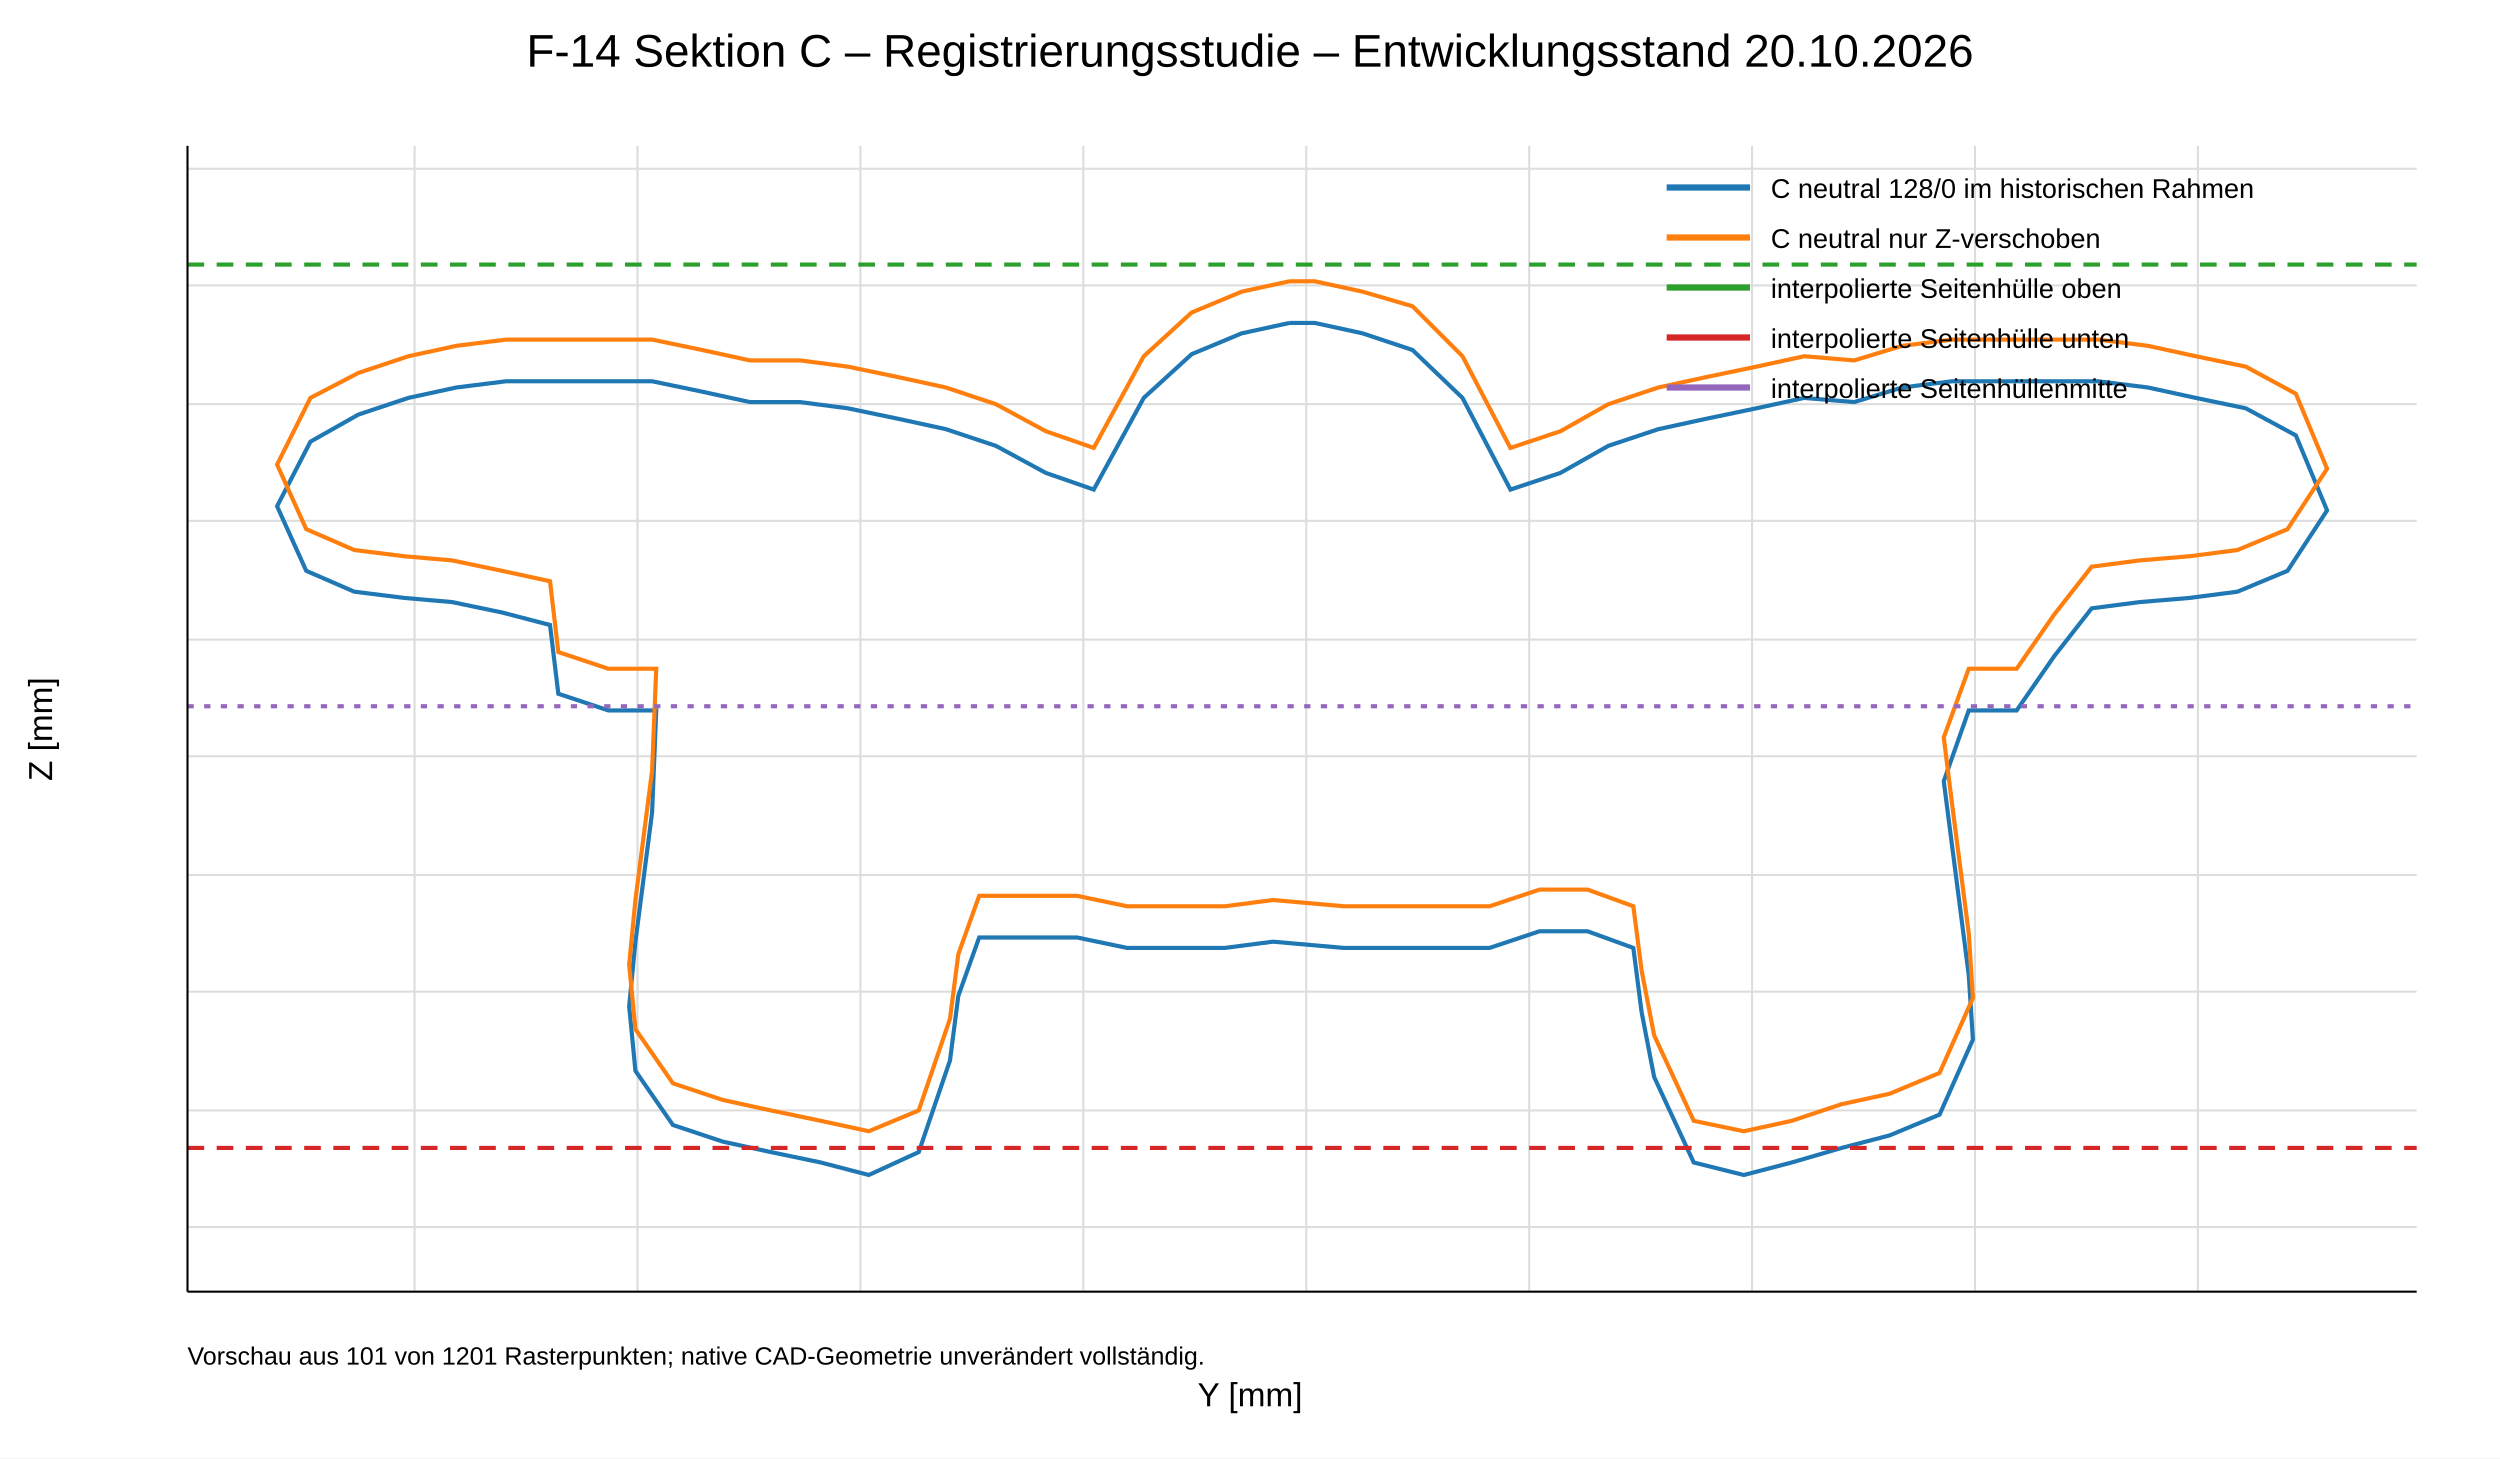
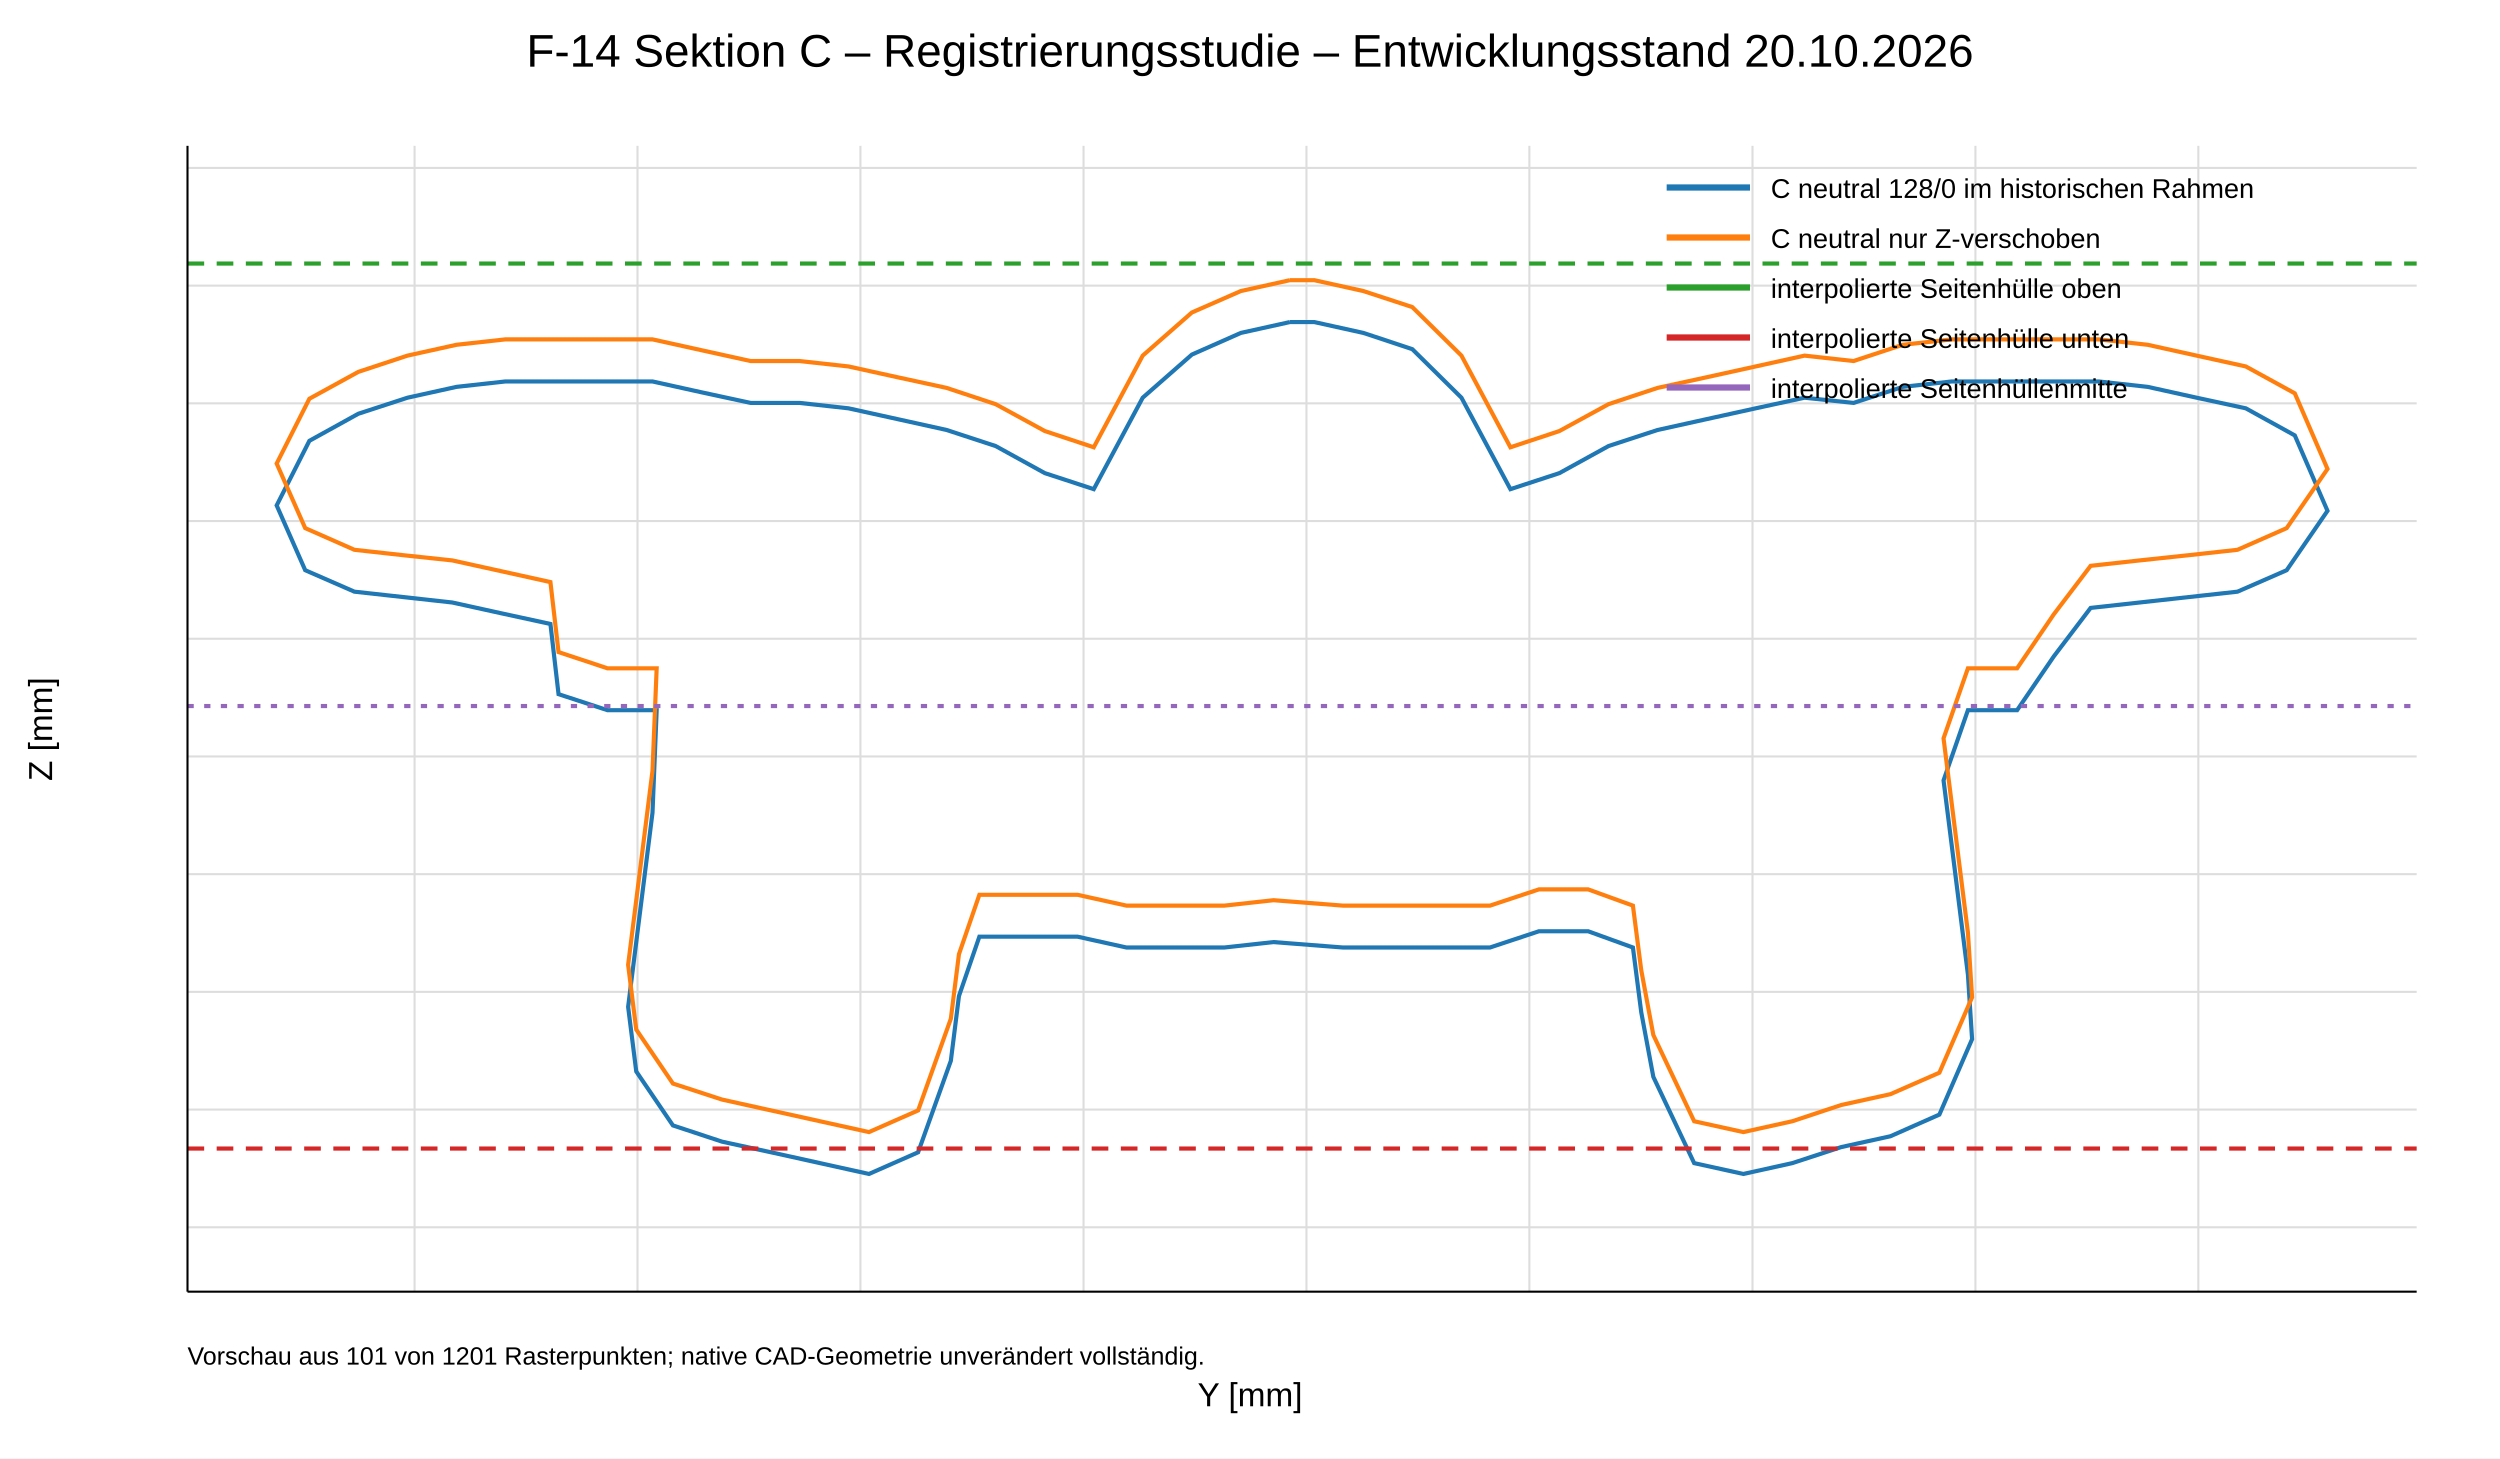
<svg xmlns="http://www.w3.org/2000/svg" width="1200" height="700" viewBox="0 0 1200 700">
  <rect width="100%" height="100%" fill="white" />
-   <text x="600" y="32" text-anchor="middle" font-family="Arial" font-size="22">F-14 Sektion C – Registrierungsstudie – Entwicklungsstand 20.10.2026</text>
-   <g stroke="#dddddd" stroke-width="1">
-     <line x1="199" y1="620" x2="199" y2="70" />
-     <line x1="306" y1="620" x2="306" y2="70" />
-     <line x1="413" y1="620" x2="413" y2="70" />
-     <line x1="520" y1="620" x2="520" y2="70" />
-     <line x1="627" y1="620" x2="627" y2="70" />
-     <line x1="734" y1="620" x2="734" y2="70" />
-     <line x1="841" y1="620" x2="841" y2="70" />
-     <line x1="948" y1="620" x2="948" y2="70" />
-     <line x1="1055" y1="620" x2="1055" y2="70" />
-     <line x1="90" y1="589" x2="1160" y2="589" />
-     <line x1="90" y1="533" x2="1160" y2="533" />
-     <line x1="90" y1="476" x2="1160" y2="476" />
-     <line x1="90" y1="420" x2="1160" y2="420" />
-     <line x1="90" y1="363" x2="1160" y2="363" />
-     <line x1="90" y1="307" x2="1160" y2="307" />
-     <line x1="90" y1="250" x2="1160" y2="250" />
-     <line x1="90" y1="194" x2="1160" y2="194" />
-     <line x1="90" y1="137" x2="1160" y2="137" />
-     <line x1="90" y1="81" x2="1160" y2="81" />
-   </g>
-   <polyline points="619,155 596,160 572,170 549,191 525,235 502,227 478,214 454,206 431,201 407,196 384,193 360,193 337,188 313,183 290,183 266,183 243,183 219,186 196,191 172,199 149,212 133,243 147,274 170,284 194,287 217,289 241,294 264,300 268,333 292,341 315,341 313,390 309,421 305,452 302,483 305,514 323,540 347,548 370,553 394,558 417,564 441,553 456,509 460,478 470,450 494,450 517,450 541,455 564,455 588,455 611,452 645,455 668,455 692,455 715,455 739,447 762,447 784,455 788,486 794,517 813,558 837,564 860,558 884,551 907,545 931,535 947,499 945,468 941,437 937,406 933,375 945,341 968,341 986,315 1004,292 1027,289 1051,287 1074,284 1098,274 1117,245 1102,209 1078,196 1054,191 1031,186 1007,183 984,183 960,183 937,183 913,186 890,193 866,191 843,196 819,201 796,206 772,214 749,227 725,235 702,191 678,168 654,160 631,155 619,155" fill="none" stroke="#1f77b4" stroke-width="2" />
-   <polyline points="619,135 596,140 572,150 549,171 525,215 502,207 478,194 454,186 431,181 407,176 384,173 360,173 337,168 313,163 290,163 266,163 243,163 219,166 196,171 172,179 149,191 133,223 147,254 170,264 194,267 217,269 241,274 264,279 268,313 292,321 315,321 313,370 309,401 305,432 302,463 305,494 323,520 347,528 370,533 394,538 417,543 441,533 456,489 460,458 470,430 494,430 517,430 541,435 564,435 588,435 611,432 645,435 668,435 692,435 715,435 739,427 762,427 784,435 788,466 794,497 813,538 837,543 860,538 884,530 907,525 931,515 947,479 945,448 941,417 937,386 933,354 945,321 968,321 986,295 1004,272 1027,269 1051,267 1074,264 1098,254 1117,225 1102,189 1078,176 1054,171 1031,166 1007,163 984,163 960,163 937,163 913,166 890,173 866,171 843,176 819,181 796,186 772,194 749,207 725,215 702,171 678,147 654,140 631,135 619,135" fill="none" stroke="#ff7f0e" stroke-width="2" />
-   <line x1="90" y1="127" x2="1160" y2="127" stroke="#2ca02c" stroke-width="2" stroke-dasharray="8,6" />
-   <line x1="90" y1="551" x2="1160" y2="551" stroke="#d62728" stroke-width="2" stroke-dasharray="8,6" />
-   <line x1="90" y1="339" x2="1160" y2="339" stroke="#9467bd" stroke-width="2" stroke-dasharray="3,5" />
+   <text x="600.0" y="32" text-anchor="middle" font-family="Arial" font-size="22">F-14 Sektion C – Registrierungsstudie – Entwicklungsstand 20.10.2026</text>
+   <line x1="199.0" y1="620.0" x2="199.0" y2="70.0" stroke="#dddddd" stroke-width="1" />
+   <line x1="306.0" y1="620.0" x2="306.0" y2="70.0" stroke="#dddddd" stroke-width="1" />
+   <line x1="413.0" y1="620.0" x2="413.0" y2="70.0" stroke="#dddddd" stroke-width="1" />
+   <line x1="520.1" y1="620.0" x2="520.1" y2="70.0" stroke="#dddddd" stroke-width="1" />
+   <line x1="627.1" y1="620.0" x2="627.1" y2="70.0" stroke="#dddddd" stroke-width="1" />
+   <line x1="734.1" y1="620.0" x2="734.1" y2="70.0" stroke="#dddddd" stroke-width="1" />
+   <line x1="841.2" y1="620.0" x2="841.2" y2="70.0" stroke="#dddddd" stroke-width="1" />
+   <line x1="948.2" y1="620.0" x2="948.2" y2="70.0" stroke="#dddddd" stroke-width="1" />
+   <line x1="1055.2" y1="620.0" x2="1055.2" y2="70.0" stroke="#dddddd" stroke-width="1" />
+   <line x1="90.0" y1="589.1" x2="1160.0" y2="589.1" stroke="#dddddd" stroke-width="1" />
+   <line x1="90.0" y1="532.6" x2="1160.0" y2="532.6" stroke="#dddddd" stroke-width="1" />
+   <line x1="90.0" y1="476.1" x2="1160.0" y2="476.1" stroke="#dddddd" stroke-width="1" />
+   <line x1="90.0" y1="419.6" x2="1160.0" y2="419.6" stroke="#dddddd" stroke-width="1" />
+   <line x1="90.0" y1="363.1" x2="1160.0" y2="363.1" stroke="#dddddd" stroke-width="1" />
+   <line x1="90.0" y1="306.6" x2="1160.0" y2="306.6" stroke="#dddddd" stroke-width="1" />
+   <line x1="90.0" y1="250.1" x2="1160.0" y2="250.1" stroke="#dddddd" stroke-width="1" />
+   <line x1="90.0" y1="193.6" x2="1160.0" y2="193.6" stroke="#dddddd" stroke-width="1" />
+   <line x1="90.0" y1="137.1" x2="1160.0" y2="137.1" stroke="#dddddd" stroke-width="1" />
+   <line x1="90.0" y1="80.6" x2="1160.0" y2="80.6" stroke="#dddddd" stroke-width="1" />
+   <polyline points="619.1,154.6 595.6,159.8 572.1,170.2 548.5,190.9 525.0,234.8 501.5,227.1 477.9,214.1 454.4,206.4 430.9,201.2 407.3,196.0 383.8,193.4 360.3,193.4 336.7,188.3 313.2,183.1 289.7,183.1 266.2,183.1 242.6,183.1 219.1,185.7 195.6,190.9 172.0,198.6 148.5,211.6 132.8,242.6 146.5,273.7 170.1,284.0 193.6,286.6 217.1,289.2 240.7,294.4 264.2,299.5 268.1,333.2 291.6,340.9 315.2,340.9 313.2,390.1 309.3,421.2 305.4,452.2 301.5,483.3 305.4,514.3 323.0,540.2 346.6,548.0 370.1,553.1 393.6,558.3 417.1,563.5 440.7,553.1 456.4,509.2 460.3,478.1 470.1,449.6 493.6,449.6 517.2,449.6 540.7,454.8 564.2,454.8 587.7,454.8 611.3,452.2 644.6,454.8 668.1,454.8 691.7,454.8 715.2,454.8 738.7,447.0 762.3,447.0 783.8,454.8 787.8,485.9 793.6,516.9 813.2,558.3 836.8,563.5 860.3,558.3 883.8,550.6 907.4,545.4 930.9,535.0 946.6,498.8 944.6,467.8 940.7,436.7 936.8,405.6 932.9,374.6 944.6,340.9 968.2,340.9 985.8,315.1 1003.5,291.8 1027.0,289.2 1050.5,286.6 1074.0,284.0 1097.6,273.7 1117.2,245.2 1101.5,209.0 1078.0,196.0 1054.4,190.9 1030.9,185.7 1007.4,183.1 983.8,183.1 960.3,183.1 936.8,183.1 913.3,185.7 889.7,193.4 866.2,190.9 842.7,196.0 819.1,201.2 795.6,206.4 772.1,214.1 748.5,227.1 725.0,234.8 701.5,190.9 677.9,167.6 654.4,159.8 630.9,154.6 619.1,154.6" fill="none" stroke="#1f77b4" stroke-width="2" />
+   <polyline points="619.1,134.5 595.6,139.7 572.1,150.0 548.5,170.7 525.0,214.7 501.5,206.9 477.9,194.0 454.4,186.2 430.9,181.1 407.3,175.9 383.8,173.3 360.3,173.3 336.7,168.1 313.2,162.9 289.7,162.9 266.2,162.9 242.6,162.9 219.1,165.5 195.6,170.7 172.0,178.5 148.5,191.4 132.8,222.5 146.5,253.5 170.1,263.9 193.6,266.5 217.1,269.0 240.7,274.2 264.2,279.4 268.1,313.0 291.6,320.8 315.2,320.8 313.2,370.0 309.3,401.0 305.4,432.1 301.5,463.1 305.4,494.2 323.0,520.1 346.6,527.8 370.1,533.0 393.6,538.2 417.1,543.4 440.7,533.0 456.4,489.0 460.3,458.0 470.1,429.5 493.6,429.5 517.2,429.5 540.7,434.7 564.2,434.7 587.7,434.7 611.3,432.1 644.6,434.7 668.1,434.7 691.7,434.7 715.2,434.7 738.7,426.9 762.3,426.9 783.8,434.7 787.8,465.7 793.6,496.8 813.2,538.2 836.8,543.4 860.3,538.2 883.8,530.4 907.4,525.2 930.9,514.9 946.6,478.7 944.6,447.6 940.7,416.6 936.8,385.5 932.9,354.4 944.6,320.8 968.2,320.8 985.8,294.9 1003.5,271.6 1027.0,269.0 1050.5,266.5 1074.0,263.9 1097.6,253.5 1117.2,225.1 1101.5,188.8 1078.0,175.9 1054.4,170.7 1030.9,165.5 1007.4,162.9 983.8,162.9 960.3,162.9 936.8,162.9 913.3,165.5 889.7,173.3 866.2,170.7 842.7,175.9 819.1,181.1 795.6,186.2 772.1,194.0 748.5,206.9 725.0,214.7 701.5,170.7 677.9,147.4 654.4,139.7 630.9,134.5 619.1,134.5" fill="none" stroke="#ff7f0e" stroke-width="2" />
+   <line x1="90.0" y1="126.5" x2="1160.0" y2="126.5" stroke="#2ca02c" stroke-width="2" stroke-dasharray="8,6" />
+   <line x1="90.0" y1="551.3" x2="1160.0" y2="551.3" stroke="#d62728" stroke-width="2" stroke-dasharray="8,6" />
+   <line x1="90.0" y1="338.9" x2="1160.0" y2="338.9" stroke="#9467bd" stroke-width="2" stroke-dasharray="3,5" />
  <line x1="90" y1="620" x2="1160" y2="620" stroke="black" />
  <line x1="90" y1="70" x2="90" y2="620" stroke="black" />
-   <text x="600" y="675" text-anchor="middle" font-family="Arial" font-size="16">Y [mm]</text>
-   <text x="25" y="350" transform="rotate(-90 25 350)" text-anchor="middle" font-family="Arial" font-size="16">Z [mm]</text>
+   <text x="600.0" y="675" text-anchor="middle" font-family="Arial" font-size="16">Y [mm]</text>
+   <text x="25" y="350.0" transform="rotate(-90 25 350.0)" text-anchor="middle" font-family="Arial" font-size="16">Z [mm]</text>
  <line x1="800" y1="90" x2="840" y2="90" stroke="#1f77b4" stroke-width="3" />
  <text x="850" y="95" font-family="Arial" font-size="13">C neutral 128/0 im historischen Rahmen</text>
  <line x1="800" y1="114" x2="840" y2="114" stroke="#ff7f0e" stroke-width="3" />
  <text x="850" y="119" font-family="Arial" font-size="13">C neutral nur Z-verschoben</text>
  <line x1="800" y1="138" x2="840" y2="138" stroke="#2ca02c" stroke-width="3" />
  <text x="850" y="143" font-family="Arial" font-size="13">interpolierte Seitenhülle oben</text>
  <line x1="800" y1="162" x2="840" y2="162" stroke="#d62728" stroke-width="3" />
  <text x="850" y="167" font-family="Arial" font-size="13">interpolierte Seitenhülle unten</text>
  <line x1="800" y1="186" x2="840" y2="186" stroke="#9467bd" stroke-width="3" />
  <text x="850" y="191" font-family="Arial" font-size="13">interpolierte Seitenhüllenmitte</text>
  <text x="90" y="655" font-family="Arial" font-size="12">Vorschau aus 101 von 1201 Rasterpunkten; native CAD-Geometrie unverändert vollständig.</text>
</svg>
